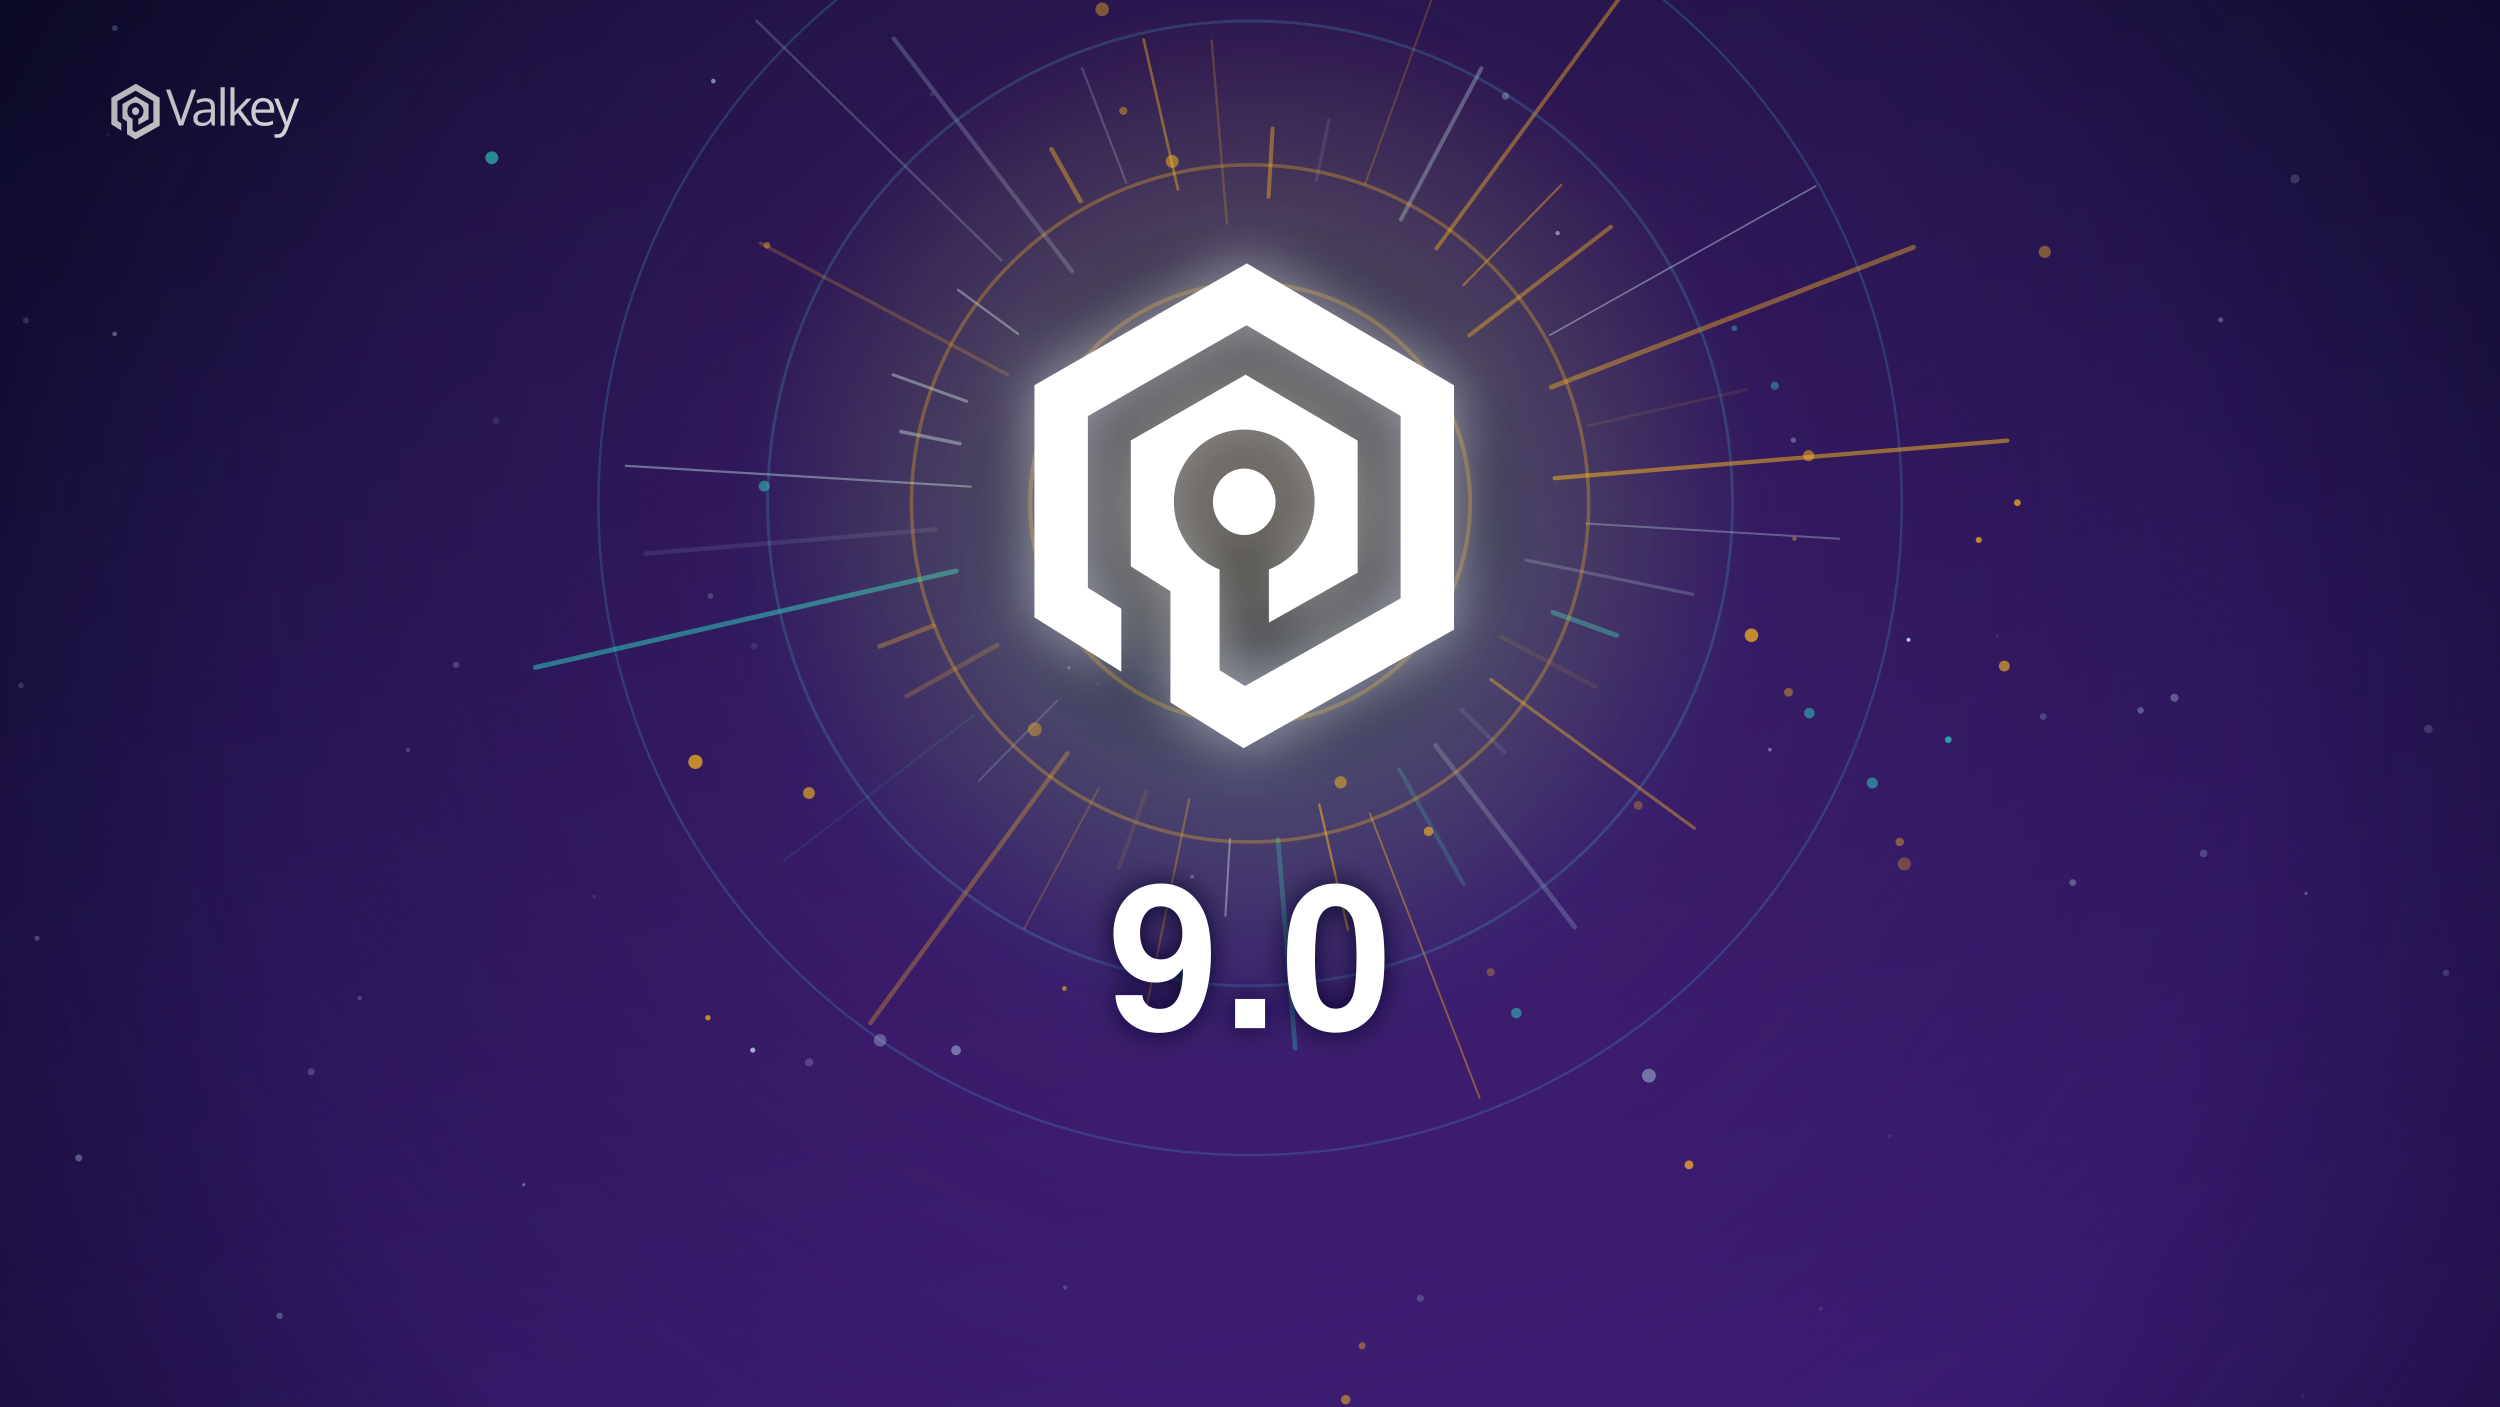
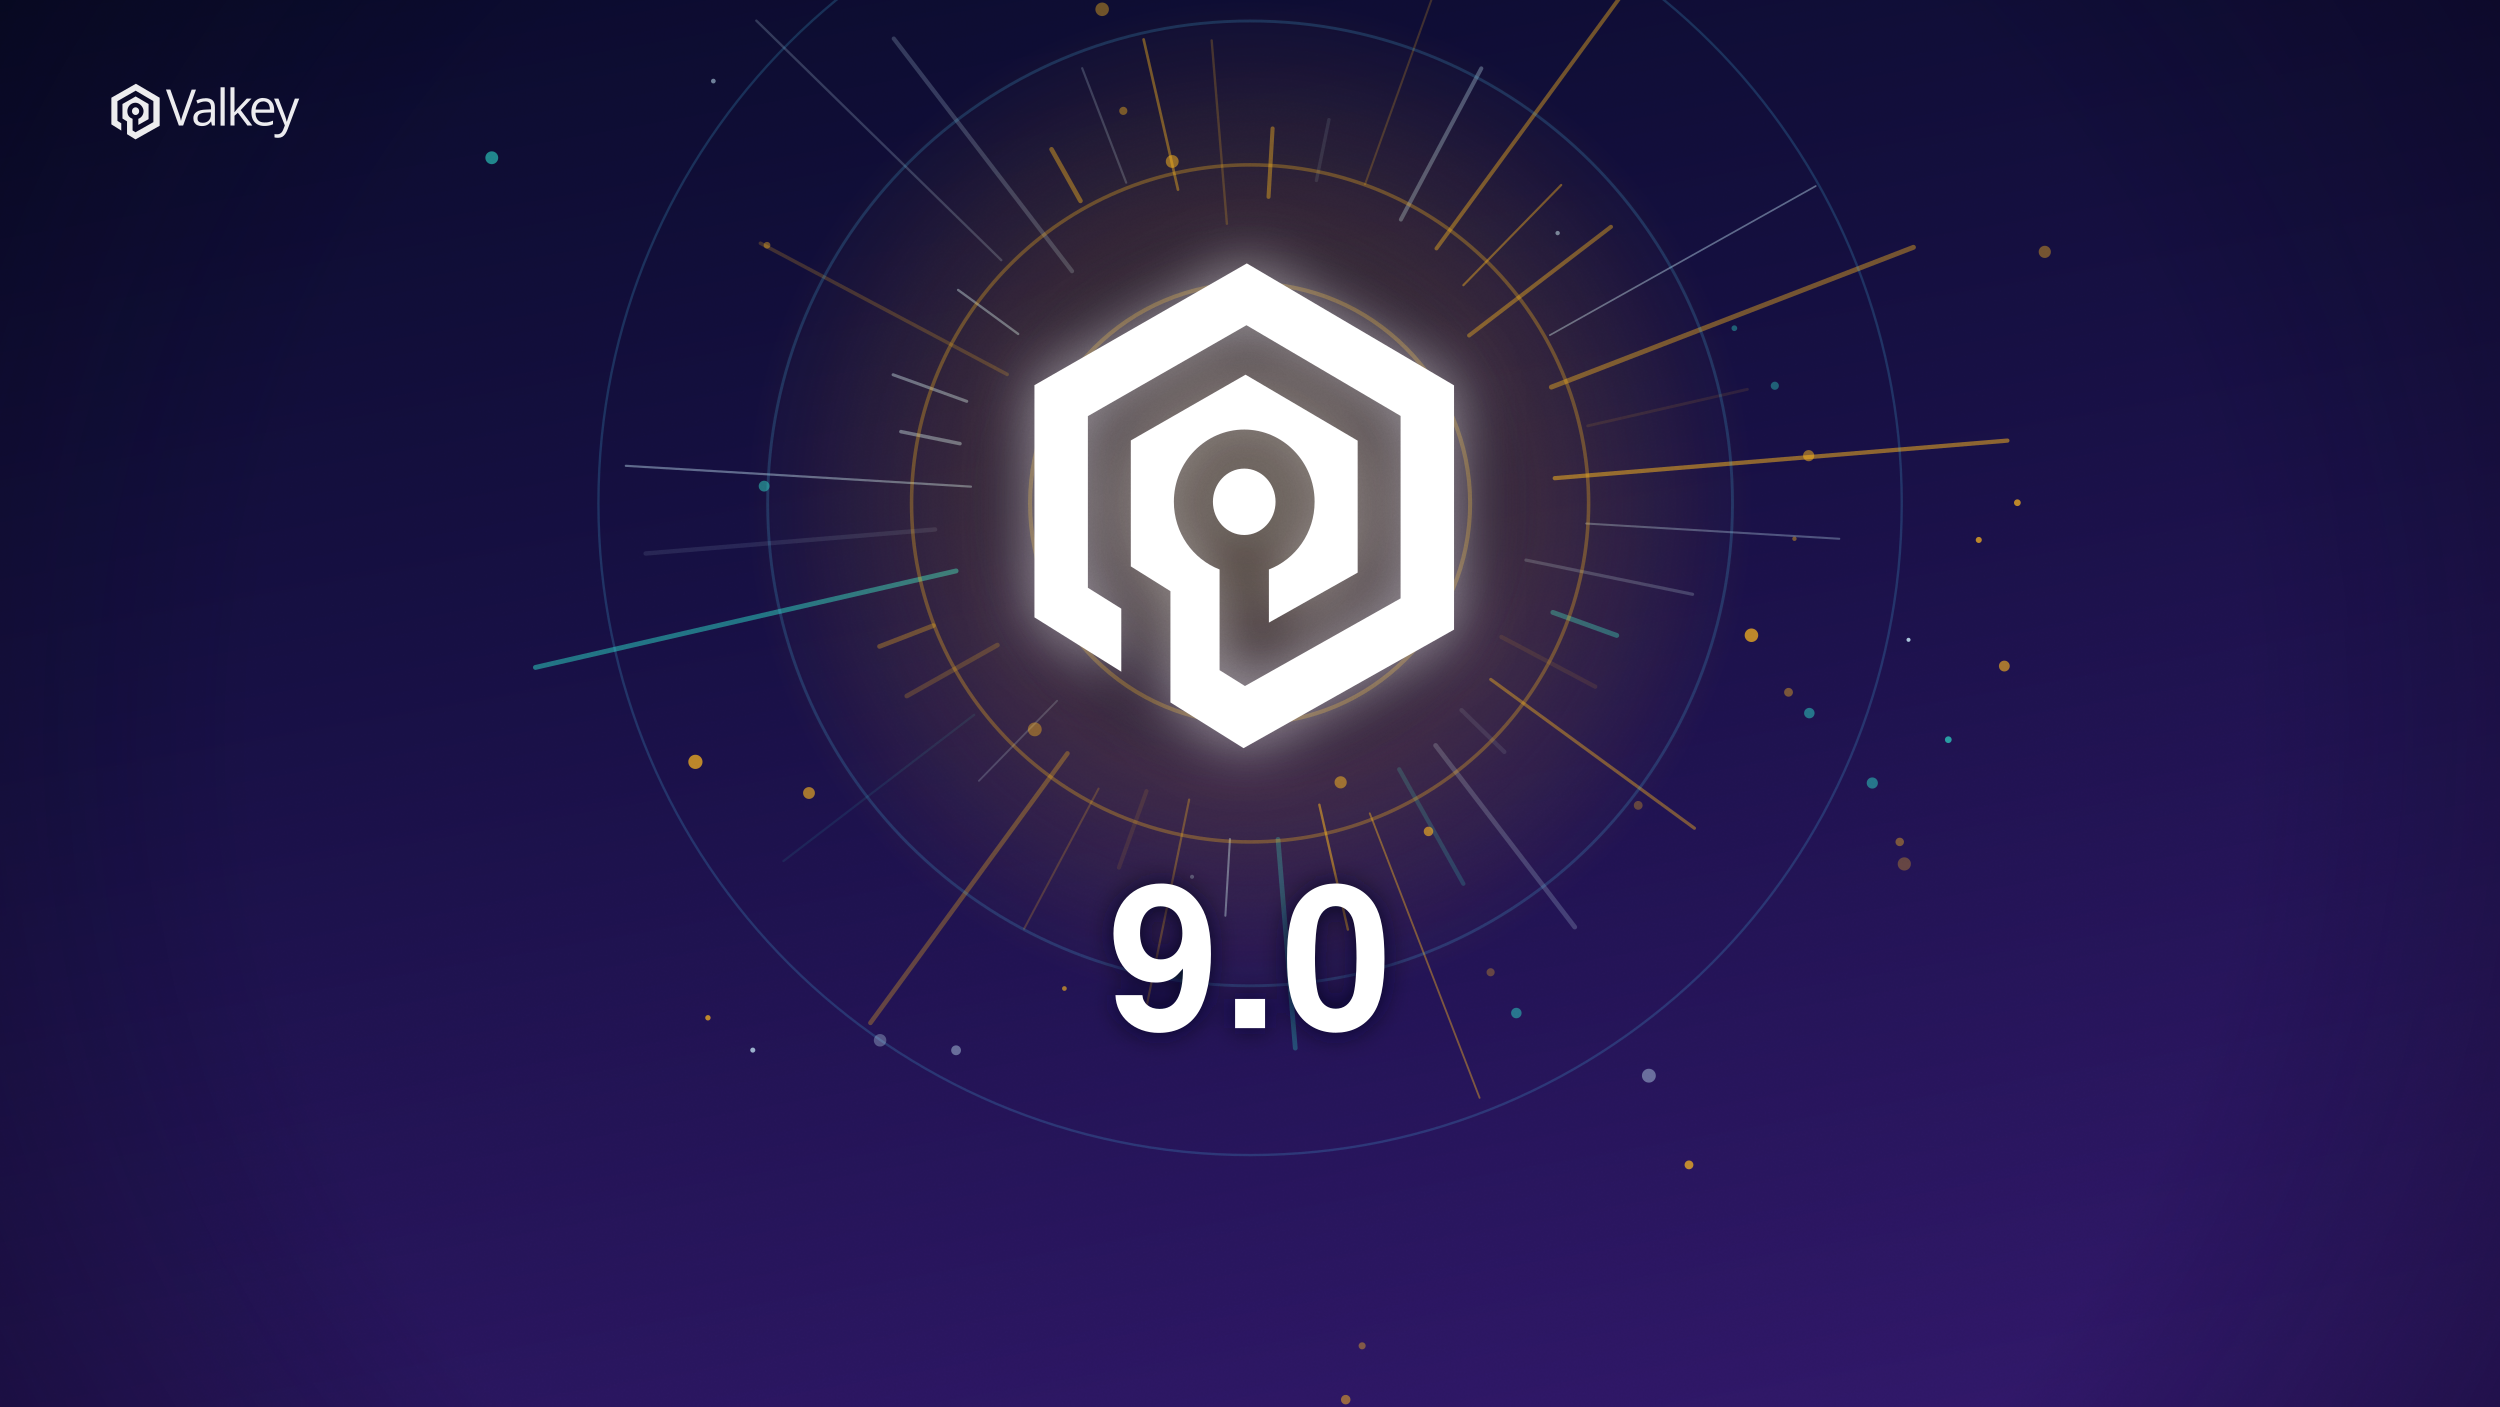
<svg xmlns="http://www.w3.org/2000/svg" width="1920" height="1080" viewBox="221.5 104.6 1476.9 830.8">
  <defs>
    <linearGradient id="sky" x1="0" y1="0" x2="0.32" y2="1">
      <stop offset="0" stop-color="#060A24" />
      <stop offset="0.48" stop-color="#171043" />
      <stop offset="1" stop-color="#301868" />
    </linearGradient>
-     <radialGradient id="focus" gradientUnits="userSpaceOnUse" cx="960" cy="430" r="900">
-       <stop offset="0" stop-color="#00A3E0" stop-opacity="0.42" />
-       <stop offset="0.35" stop-color="#963CBD" stop-opacity="0.20" />
-       <stop offset="1" stop-color="#963CBD" stop-opacity="0" />
-     </radialGradient>
    <radialGradient id="vignette" gradientUnits="userSpaceOnUse" cx="960" cy="540" r="1180">
      <stop offset="0.5" stop-color="#03040F" stop-opacity="0" />
      <stop offset="1" stop-color="#03040F" stop-opacity="0.8" />
    </radialGradient>
    <radialGradient id="scrim">
      <stop offset="0" stop-color="#060A24" stop-opacity="0.72" />
      <stop offset="0.6" stop-color="#060A24" stop-opacity="0.45" />
      <stop offset="1" stop-color="#060A24" stop-opacity="0" />
    </radialGradient>
    <filter id="grain" x="0" y="0" width="100%" height="100%">
      <feTurbulence type="fractalNoise" baseFrequency="0.85" numOctaves="4" stitchTiles="stitch" />
      <feColorMatrix type="saturate" values="0" />
    </filter>
    <radialGradient id="h-cyan">
      <stop offset="0" stop-color="#46BDE9" stop-opacity="0.75" />
      <stop offset="0.4" stop-color="#46BDE9" stop-opacity="0.22" />
      <stop offset="1" stop-color="#46BDE9" stop-opacity="0" />
    </radialGradient>
    <radialGradient id="h-ice">
      <stop offset="0" stop-color="#CCF1FF" stop-opacity="0.75" />
      <stop offset="0.4" stop-color="#CCF1FF" stop-opacity="0.22" />
      <stop offset="1" stop-color="#CCF1FF" stop-opacity="0" />
    </radialGradient>
    <radialGradient id="h-mint">
      <stop offset="0" stop-color="#2CD5C4" stop-opacity="0.75" />
      <stop offset="0.4" stop-color="#2CD5C4" stop-opacity="0.22" />
      <stop offset="1" stop-color="#2CD5C4" stop-opacity="0" />
    </radialGradient>
    <radialGradient id="h-coral">
      <stop offset="0" stop-color="#F65275" stop-opacity="0.75" />
      <stop offset="0.4" stop-color="#F65275" stop-opacity="0.22" />
      <stop offset="1" stop-color="#F65275" stop-opacity="0" />
    </radialGradient>
    <radialGradient id="h-violet">
      <stop offset="0" stop-color="#963CBD" stop-opacity="0.75" />
      <stop offset="0.4" stop-color="#963CBD" stop-opacity="0.22" />
      <stop offset="1" stop-color="#963CBD" stop-opacity="0" />
    </radialGradient>
    <radialGradient id="h-gold">
      <stop offset="0" stop-color="#FFB81C" stop-opacity="0.75" />
      <stop offset="0.4" stop-color="#FFB81C" stop-opacity="0.22" />
      <stop offset="1" stop-color="#FFB81C" stop-opacity="0" />
    </radialGradient>
    <filter id="blur3" x="-70%" y="-70%" width="240%" height="240%">
      <feGaussianBlur stdDeviation="3" />
    </filter>
    <filter id="blur8" x="-70%" y="-70%" width="240%" height="240%">
      <feGaussianBlur stdDeviation="8" />
    </filter>
    <filter id="blur18" x="-70%" y="-70%" width="240%" height="240%">
      <feGaussianBlur stdDeviation="18" />
    </filter>
    <filter id="blur40" x="-70%" y="-70%" width="240%" height="240%">
      <feGaussianBlur stdDeviation="40" />
    </filter>
  </defs>
  <rect width="1920" height="1080" fill="url(#sky)" />
-   <rect width="1920" height="1080" fill="url(#focus)" />
-   <g>
-     <circle cx="1745.5" cy="477.1" r="2.1" fill="#CCF1FF" opacity="0.4" />
-     <circle cx="1281" cy="364.6" r="1.6" fill="#CCF1FF" opacity="0.3" />
-     <circle cx="1533.4" cy="293.6" r="1.5" fill="#CCF1FF" opacity="0.3" />
-     <circle cx="433.9" cy="694.3" r="1.3" fill="#CCF1FF" opacity="0.2" />
-     <circle cx="1888" cy="441.9" r="0.9" fill="#CCF1FF" opacity="0.3" />
-     <circle cx="1583.8" cy="632.4" r="1" fill="#CCF1FF" opacity="0.3" />
-     <circle cx="1523.3" cy="608.8" r="2.3" fill="#CCF1FF" opacity="0.2" />
-     <circle cx="1401.3" cy="480.2" r="0.9" fill="#CCF1FF" opacity="0.1" />
-     <circle cx="699.5" cy="732.3" r="2.4" fill="#CCF1FF" opacity="0.2" />
-     <circle cx="490.9" cy="497.4" r="1.9" fill="#CCF1FF" opacity="0.2" />
-     <circle cx="233.3" cy="944.5" r="1.2" fill="#CCF1FF" opacity="0.3" />
-     <circle cx="1643.5" cy="1014.1" r="2" fill="#CCF1FF" opacity="0.2" />
-     <circle cx="405.3" cy="737.8" r="2.1" fill="#CCF1FF" opacity="0.2" />
-     <circle cx="853" cy="499.1" r="0.9" fill="#CCF1FF" opacity="0.4" />
-     <circle cx="1506.1" cy="516.8" r="2.4" fill="#CCF1FF" opacity="0.3" />
-     <circle cx="13.5" cy="223.8" r="0.9" fill="#CCF1FF" opacity="0.2" />
-     <circle cx="1542.5" cy="100.2" r="1.9" fill="#CCF1FF" opacity="0.4" />
-     <circle cx="771.9" cy="160.3" r="1.3" fill="#CCF1FF" opacity="0.1" />
-     <circle cx="793.2" cy="1025.4" r="1" fill="#CCF1FF" opacity="0.4" />
-     <circle cx="641.2" cy="456.8" r="1.7" fill="#CCF1FF" opacity="0.2" />
-     <circle cx="289.2" cy="301.9" r="1.4" fill="#CCF1FF" opacity="0.4" />
-     <circle cx="1060.6" cy="871.6" r="2.1" fill="#CCF1FF" opacity="0.2" />
-     <circle cx="1337.6" cy="775.7" r="1.2" fill="#CCF1FF" opacity="0.1" />
-     <circle cx="159" cy="131.4" r="1.1" fill="#CCF1FF" opacity="0.2" />
-     <circle cx="1267.1" cy="547.5" r="1.1" fill="#CCF1FF" opacity="0.4" />
-     <circle cx="1858.7" cy="128.5" r="2.3" fill="#CCF1FF" opacity="0.2" />
-     <circle cx="1721.7" cy="1026.5" r="1.1" fill="#CCF1FF" opacity="0.3" />
-     <circle cx="233.8" cy="509.6" r="1.7" fill="#CCF1FF" opacity="0.2" />
-     <circle cx="386.7" cy="882" r="1.9" fill="#CCF1FF" opacity="0.3" />
-     <circle cx="44.8" cy="200.2" r="1.7" fill="#CCF1FF" opacity="0.4" />
-     <circle cx="1297.1" cy="877.8" r="1.3" fill="#CCF1FF" opacity="0.1" />
-     <circle cx="11.7" cy="65.9" r="1.2" fill="#CCF1FF" opacity="0.2" />
-     <circle cx="1577.3" cy="210.3" r="2.7" fill="#CCF1FF" opacity="0.2" />
-     <circle cx="1446" cy="626" r="2" fill="#CCF1FF" opacity="0.3" />
-     <circle cx="850.8" cy="865.2" r="1.3" fill="#CCF1FF" opacity="0.2" />
-     <circle cx="243.3" cy="658.9" r="1.5" fill="#CCF1FF" opacity="0.3" />
-     <circle cx="1875.8" cy="546.4" r="2.1" fill="#CCF1FF" opacity="0.1" />
-     <circle cx="462.5" cy="547.6" r="1.3" fill="#CCF1FF" opacity="0.2" />
-     <circle cx="1197.5" cy="77" r="1.6" fill="#CCF1FF" opacity="0.1" />
-     <circle cx="667" cy="486.2" r="1.9" fill="#CCF1FF" opacity="0.1" />
-     <circle cx="870" cy="508.4" r="1" fill="#CCF1FF" opacity="0.1" />
-     <circle cx="572.6" cy="634.3" r="1.1" fill="#CCF1FF" opacity="0.1" />
-     <circle cx="1110.9" cy="161.4" r="2.2" fill="#CCF1FF" opacity="0.3" />
-     <circle cx="1717" cy="1029.2" r="2.6" fill="#CCF1FF" opacity="0.2" />
-     <circle cx="1891.8" cy="718.5" r="2.4" fill="#CCF1FF" opacity="0.3" />
-     <circle cx="268" cy="788.7" r="2.1" fill="#CCF1FF" opacity="0.4" />
-     <circle cx="285" cy="184.1" r="1" fill="#CCF1FF" opacity="0.1" />
-     <circle cx="1486.1" cy="524.3" r="1.9" fill="#CCF1FF" opacity="0.3" />
-     <circle cx="514.5" cy="353.2" r="2" fill="#CCF1FF" opacity="0.1" />
-     <circle cx="1656.2" cy="535.3" r="2.5" fill="#CCF1FF" opacity="0.2" />
-     <circle cx="1863.5" cy="183.1" r="1.9" fill="#CCF1FF" opacity="0.1" />
-     <circle cx="711.5" cy="1004.4" r="1.8" fill="#CCF1FF" opacity="0.3" />
-     <circle cx="727.8" cy="957.3" r="1.7" fill="#CCF1FF" opacity="0.3" />
-     <circle cx="1428.6" cy="527.9" r="2" fill="#CCF1FF" opacity="0.2" />
-     <circle cx="530.9" cy="804.5" r="0.9" fill="#CCF1FF" opacity="0.4" />
-     <circle cx="289.3" cy="121.2" r="1.7" fill="#CCF1FF" opacity="0.3" />
-     <circle cx="1708.6" cy="311.5" r="2.3" fill="#CCF1FF" opacity="0.2" />
-     <circle cx="236.8" cy="293.9" r="1.8" fill="#CCF1FF" opacity="0.2" />
-     <circle cx="1666.5" cy="679.4" r="1.9" fill="#CCF1FF" opacity="0.2" />
-     <circle cx="1581.8" cy="929.5" r="1.1" fill="#CCF1FF" opacity="0.1" />
-   </g>
  <g>
    <line x1="1158.6" y1="413.9" x2="1308.1" y2="422.9" stroke="#CCF1FF" stroke-width="1.2" stroke-linecap="round" opacity="0.3" />
    <line x1="1123" y1="435.5" x2="1221.4" y2="455.7" stroke="#CCF1FF" stroke-width="1.9" stroke-linecap="round" opacity="0.2" />
    <line x1="1138.9" y1="466.4" x2="1176.6" y2="480" stroke="#2CD5C4" stroke-width="2.9" stroke-linecap="round" opacity="0.4" />
    <line x1="1108.5" y1="480.9" x2="1163.9" y2="510.3" stroke="#FFB81C" stroke-width="2.5" stroke-linecap="round" opacity="0.1" />
    <line x1="1102.2" y1="506" x2="1222.5" y2="593.9" stroke="#FFB81C" stroke-width="1.9" stroke-linecap="round" opacity="0.4" />
    <line x1="1084.9" y1="524.1" x2="1110.2" y2="548.8" stroke="#CCF1FF" stroke-width="2.5" stroke-linecap="round" opacity="0.1" />
    <line x1="1069.6" y1="545" x2="1151.8" y2="652.3" stroke="#CCF1FF" stroke-width="2.8" stroke-linecap="round" opacity="0.2" />
    <line x1="1048.1" y1="559.1" x2="1086" y2="626.7" stroke="#2CD5C4" stroke-width="2.5" stroke-linecap="round" opacity="0.2" />
    <line x1="1030.7" y1="585.1" x2="1095.6" y2="753.2" stroke="#FFB81C" stroke-width="1.1" stroke-linecap="round" opacity="0.4" />
    <line x1="1000.9" y1="580" x2="1017.8" y2="653.8" stroke="#FFB81C" stroke-width="1.4" stroke-linecap="round" opacity="0.5" />
    <line x1="976.5" y1="600.5" x2="986.7" y2="723.8" stroke="#2CD5C4" stroke-width="2.8" stroke-linecap="round" opacity="0.3" />
    <line x1="948.1" y1="600.3" x2="945.4" y2="645.6" stroke="#CCF1FF" stroke-width="1.2" stroke-linecap="round" opacity="0.4" />
    <line x1="924" y1="577" x2="896.1" y2="712.5" stroke="#FFB81C" stroke-width="1.3" stroke-linecap="round" opacity="0.3" />
    <line x1="898.8" y1="572" x2="882.5" y2="617.2" stroke="#FFB81C" stroke-width="2.4" stroke-linecap="round" opacity="0.1" />
    <line x1="870.5" y1="570.5" x2="826.5" y2="653.3" stroke="#FFB81C" stroke-width="1.2" stroke-linecap="round" opacity="0.2" />
    <line x1="852.1" y1="549.7" x2="735.7" y2="708.9" stroke="#FFB81C" stroke-width="2.7" stroke-linecap="round" opacity="0.3" />
    <line x1="846" y1="518.6" x2="799.8" y2="565.9" stroke="#CCF1FF" stroke-width="1.1" stroke-linecap="round" opacity="0.2" />
    <line x1="797" y1="526.9" x2="684.3" y2="613.3" stroke="#2CD5C4" stroke-width="1.3" stroke-linecap="round" opacity="0.1" />
    <line x1="810.7" y1="485.7" x2="757.2" y2="515.8" stroke="#FFB81C" stroke-width="2.8" stroke-linecap="round" opacity="0.2" />
    <line x1="772.9" y1="474.2" x2="741.1" y2="486.5" stroke="#FFB81C" stroke-width="2.8" stroke-linecap="round" opacity="0.3" />
    <line x1="786.3" y1="441.9" x2="537.8" y2="498.9" stroke="#2CD5C4" stroke-width="2.9" stroke-linecap="round" opacity="0.5" />
    <line x1="773.9" y1="417.4" x2="602.9" y2="431.6" stroke="#CCF1FF" stroke-width="2.6" stroke-linecap="round" opacity="0.1" />
    <line x1="795.1" y1="392.1" x2="591.2" y2="379.8" stroke="#CCF1FF" stroke-width="1.3" stroke-linecap="round" opacity="0.4" />
    <line x1="788.6" y1="366.7" x2="753.7" y2="359.6" stroke="#CCF1FF" stroke-width="2.1" stroke-linecap="round" opacity="0.4" />
    <line x1="792.6" y1="341.7" x2="749.1" y2="326" stroke="#CCF1FF" stroke-width="1.8" stroke-linecap="round" opacity="0.4" />
    <line x1="816.5" y1="325.8" x2="670.7" y2="248.3" stroke="#FFB81C" stroke-width="2.1" stroke-linecap="round" opacity="0.2" />
    <line x1="823" y1="301.9" x2="787.5" y2="275.9" stroke="#CCF1FF" stroke-width="1.4" stroke-linecap="round" opacity="0.4" />
    <line x1="813" y1="258.3" x2="668.3" y2="116.8" stroke="#CCF1FF" stroke-width="1.4" stroke-linecap="round" opacity="0.2" />
    <line x1="854.8" y1="264.8" x2="749.5" y2="127.4" stroke="#CCF1FF" stroke-width="2.5" stroke-linecap="round" opacity="0.2" />
    <line x1="859.8" y1="223.3" x2="842.7" y2="192.8" stroke="#FFB81C" stroke-width="2.7" stroke-linecap="round" opacity="0.4" />
    <line x1="886.8" y1="212.5" x2="860.8" y2="144.9" stroke="#CCF1FF" stroke-width="1.3" stroke-linecap="round" opacity="0.2" />
    <line x1="917.4" y1="216.6" x2="897.1" y2="127.9" stroke="#FFB81C" stroke-width="1.6" stroke-linecap="round" opacity="0.4" />
    <line x1="946.3" y1="236.8" x2="937.3" y2="128.5" stroke="#FFB81C" stroke-width="1.4" stroke-linecap="round" opacity="0.2" />
    <line x1="970.9" y1="220.9" x2="973.3" y2="180.5" stroke="#FFB81C" stroke-width="2.4" stroke-linecap="round" opacity="0.4" />
    <line x1="999.2" y1="211.2" x2="1006.6" y2="175.3" stroke="#CCF1FF" stroke-width="2" stroke-linecap="round" opacity="0.1" />
    <line x1="1027.9" y1="213.5" x2="1101.7" y2="8.5" stroke="#FFB81C" stroke-width="1.2" stroke-linecap="round" opacity="0.2" />
    <line x1="1049.1" y1="234.3" x2="1096.6" y2="145" stroke="#CCF1FF" stroke-width="2.4" stroke-linecap="round" opacity="0.3" />
    <line x1="1070.1" y1="251.4" x2="1205.7" y2="65.9" stroke="#FFB81C" stroke-width="2.3" stroke-linecap="round" opacity="0.4" />
    <line x1="1086" y1="273.1" x2="1143.8" y2="213.9" stroke="#FFB81C" stroke-width="1.3" stroke-linecap="round" opacity="0.4" />
    <line x1="1089.4" y1="302.8" x2="1173.2" y2="238.6" stroke="#FFB81C" stroke-width="2.4" stroke-linecap="round" opacity="0.4" />
    <line x1="1137.1" y1="302.6" x2="1294.2" y2="214.5" stroke="#CCF1FF" stroke-width="1" stroke-linecap="round" opacity="0.4" />
    <line x1="1138" y1="333.3" x2="1351.9" y2="250.7" stroke="#FFB81C" stroke-width="2.9" stroke-linecap="round" opacity="0.4" />
    <line x1="1159.4" y1="356.2" x2="1253.8" y2="334.6" stroke="#FFB81C" stroke-width="1.7" stroke-linecap="round" opacity="0.1" />
    <line x1="1140" y1="387.1" x2="1407.4" y2="364.9" stroke="#FFB81C" stroke-width="2.5" stroke-linecap="round" opacity="0.5" />
  </g>
  <g>
    <circle cx="960" cy="402" r="130" fill="none" stroke="#FFB81C" stroke-width="2.4" opacity="0.4" />
    <circle cx="960" cy="402" r="200" fill="none" stroke="#FFB81C" stroke-width="2.1" opacity="0.3" />
    <circle cx="960" cy="402" r="285" fill="none" stroke="#46BDE9" stroke-width="1.7" opacity="0.2" />
    <circle cx="960" cy="402" r="385" fill="none" stroke="#46BDE9" stroke-width="1.4" opacity="0.2" />
  </g>
  <g>
    <circle cx="1256.2" cy="479.9" r="4" fill="#FFB81C" opacity="0.7" />
    <circle cx="672.9" cy="391.8" r="3.2" fill="#2CD5C4" opacity="0.5" />
    <circle cx="512" cy="197.8" r="3.8" fill="#2CD5C4" opacity="0.6" />
    <circle cx="741.4" cy="719.2" r="3.7" fill="#CCF1FF" opacity="0.3" />
    <circle cx="1346.5" cy="615" r="3.9" fill="#FFB81C" opacity="0.3" />
    <circle cx="850.3" cy="688.6" r="1.4" fill="#FFB81C" opacity="0.6" />
    <circle cx="1281.6" cy="422.9" r="1.3" fill="#FFB81C" opacity="0.4" />
    <circle cx="1413.3" cy="401.6" r="2" fill="#FFB81C" opacity="0.7" />
    <circle cx="639.7" cy="705.9" r="1.6" fill="#FFB81C" opacity="0.7" />
    <circle cx="925.7" cy="622.6" r="1.2" fill="#CCF1FF" opacity="0.3" />
    <circle cx="1219.3" cy="792.8" r="2.6" fill="#FFB81C" opacity="0.7" />
    <circle cx="1065.4" cy="595.8" r="2.8" fill="#FFB81C" opacity="0.6" />
    <circle cx="1390.5" cy="423.6" r="1.8" fill="#FFB81C" opacity="0.7" />
    <circle cx="666.1" cy="76.2" r="2.5" fill="#FFB81C" opacity="0.4" />
    <circle cx="642.9" cy="152.5" r="1.4" fill="#CCF1FF" opacity="0.5" />
    <circle cx="1270" cy="332.5" r="2.4" fill="#2CD5C4" opacity="0.4" />
    <circle cx="709.3" cy="64.2" r="2.1" fill="#2CD5C4" opacity="0.7" />
    <circle cx="1021.6" cy="636.9" r="2.4" fill="#CCF1FF" opacity="0.7" />
    <circle cx="786.3" cy="725.1" r="2.9" fill="#CCF1FF" opacity="0.4" />
    <circle cx="914" cy="200" r="3.8" fill="#FFB81C" opacity="0.5" />
    <circle cx="832.8" cy="535.5" r="4.1" fill="#FFB81C" opacity="0.4" />
    <circle cx="1343.8" cy="602" r="2.5" fill="#FFB81C" opacity="0.4" />
    <circle cx="674.6" cy="249.5" r="2" fill="#FFB81C" opacity="0.4" />
    <circle cx="1195.6" cy="740.1" r="4.1" fill="#CCF1FF" opacity="0.4" />
    <circle cx="1016.5" cy="931.5" r="2.8" fill="#FFB81C" opacity="0.5" />
    <circle cx="1405.6" cy="498.1" r="3.2" fill="#FFB81C" opacity="0.6" />
    <circle cx="1067.9" cy="378.8" r="2.5" fill="#FFB81C" opacity="0.8" />
    <circle cx="1290.4" cy="525.9" r="3.1" fill="#2CD5C4" opacity="0.5" />
    <circle cx="1013.5" cy="566.8" r="3.6" fill="#FFB81C" opacity="0.5" />
    <circle cx="872.6" cy="110.1" r="4" fill="#FFB81C" opacity="0.4" />
    <circle cx="666.2" cy="725" r="1.5" fill="#CCF1FF" opacity="0.7" />
    <circle cx="1026.2" cy="899.7" r="2.1" fill="#FFB81C" opacity="0.4" />
    <circle cx="1214.5" cy="-6.4" r="2.1" fill="#CCF1FF" opacity="0.7" />
    <circle cx="854.1" cy="332.3" r="1.9" fill="#FFB81C" opacity="0.5" />
    <circle cx="1290" cy="373.8" r="3.3" fill="#FFB81C" opacity="0.5" />
    <circle cx="1189.3" cy="580.4" r="2.6" fill="#FFB81C" opacity="0.3" />
    <circle cx="1349" cy="482.6" r="1.2" fill="#CCF1FF" opacity="0.8" />
    <circle cx="811.8" cy="-39.8" r="1.2" fill="#FFB81C" opacity="0.6" />
    <circle cx="1117.3" cy="703.1" r="3.1" fill="#2CD5C4" opacity="0.5" />
    <circle cx="1102.1" cy="679" r="2.4" fill="#FFB81C" opacity="0.3" />
    <circle cx="699.4" cy="573.1" r="3.5" fill="#FFB81C" opacity="0.6" />
    <circle cx="632.3" cy="554.7" r="4.2" fill="#FFB81C" opacity="0.7" />
    <circle cx="606.8" cy="-6" r="2.1" fill="#2CD5C4" opacity="0.3" />
    <circle cx="1327.6" cy="567.2" r="3.3" fill="#2CD5C4" opacity="0.5" />
    <circle cx="1278.1" cy="513.6" r="2.6" fill="#FFB81C" opacity="0.4" />
    <circle cx="1429.5" cy="253.4" r="3.6" fill="#FFB81C" opacity="0.4" />
    <circle cx="1246.1" cy="298.5" r="1.7" fill="#2CD5C4" opacity="0.4" />
    <circle cx="1372.5" cy="541.6" r="2" fill="#2CD5C4" opacity="0.7" />
    <circle cx="885.1" cy="170.1" r="2.4" fill="#FFB81C" opacity="0.4" />
    <circle cx="1141.7" cy="242.3" r="1.3" fill="#CCF1FF" opacity="0.5" />
  </g>
  <circle cx="960" cy="402" r="300" fill="url(#h-gold)" opacity="0.9" />
  <circle cx="960" cy="402" r="172" fill="url(#scrim)" />
  <g filter="url(#blur18)" opacity="0.6">
    <g transform="translate(828.5 252) scale(4.1096)">
      <path d="M 13.482 60.695 L 0.998 52.884 L 0.998 19.503 L 31.528 2.001 L 61.318 19.532 L 61.318 54.645 L 31.055 71.689 L 20.548 65.116 L 20.548 51.041 L 20.548 49.12 L 14.852 45.556 L 14.852 27.453 L 31.346 17.997 L 47.464 27.482 L 47.464 46.451 L 34.703 53.638 L 34.703 45.999 C 38.529 44.526 41.274 40.739 41.274 36.27 C 41.274 30.511 36.713 25.884 31.158 25.884 C 25.603 25.884 21.042 30.511 21.042 36.27 C 21.042 40.739 23.787 44.526 27.612 45.999 L 27.612 60.474 L 31.261 62.756 L 53.635 50.155 L 53.635 23.925 L 31.477 10.885 L 8.681 23.954 L 8.681 48.629 L 13.482 51.633 L 13.482 60.695 Z M 31.158 31.498 C 33.672 31.498 35.66 33.664 35.66 36.27 C 35.66 38.877 33.672 41.043 31.158 41.043 C 28.644 41.043 26.656 38.877 26.656 36.27 C 26.656 33.664 28.644 31.498 31.158 31.498 Z" fill="#FFFFFF" fill-rule="evenodd" />
    </g>
  </g>
  <g>
    <g transform="translate(828.5 252) scale(4.1096)">
      <path d="M 13.482 60.695 L 0.998 52.884 L 0.998 19.503 L 31.528 2.001 L 61.318 19.532 L 61.318 54.645 L 31.055 71.689 L 20.548 65.116 L 20.548 51.041 L 20.548 49.12 L 14.852 45.556 L 14.852 27.453 L 31.346 17.997 L 47.464 27.482 L 47.464 46.451 L 34.703 53.638 L 34.703 45.999 C 38.529 44.526 41.274 40.739 41.274 36.27 C 41.274 30.511 36.713 25.884 31.158 25.884 C 25.603 25.884 21.042 30.511 21.042 36.27 C 21.042 40.739 23.787 44.526 27.612 45.999 L 27.612 60.474 L 31.261 62.756 L 53.635 50.155 L 53.635 23.925 L 31.477 10.885 L 8.681 23.954 L 8.681 48.629 L 13.482 51.633 L 13.482 60.695 Z M 31.158 31.498 C 33.672 31.498 35.66 33.664 35.66 36.27 C 35.66 38.877 33.672 41.043 31.158 41.043 C 28.644 41.043 26.656 38.877 26.656 36.27 C 26.656 33.664 28.644 31.498 31.158 31.498 Z" fill="#FFFFFF" fill-rule="evenodd" />
    </g>
  </g>
  <g filter="url(#blur8)">
    <text x="960" y="712" fill="#060A24" text-anchor="middle" font-family="Helvetica Neue, Helvetica, Arial, sans-serif" font-size="118" font-weight="700" letter-spacing="2" opacity="0.85">9.0</text>
  </g>
  <text x="960" y="712" fill="#FFFFFF" text-anchor="middle" font-family="Helvetica Neue, Helvetica, Arial, sans-serif" font-size="118" font-weight="700" letter-spacing="2">9.0</text>
+   <rect width="1920" height="1080" fill="url(#vignette)" />
+   <rect width="1920" height="1080" filter="url(#grain)" opacity="0.055" style="mix-blend-mode:overlay" />
  <g opacity="0.92">
    <g transform="translate(283.6 150.3) scale(0.62992)">
      <path d="M15.2,50l-9.4-5.9v-25L28.8,6l22.3,13.1v26.3l-22.7,12.8-7.9-4.9v-12l-4.3-2.7v-13.6l12.4-7.1,12.1,7.1v14.2l-9.6,5.4v-5.7c2.9-1.1,4.9-3.9,4.9-7.3s-3.4-7.8-7.6-7.8-7.6,3.5-7.6,7.8,2.1,6.2,4.9,7.3v10.9l2.7,1.7,16.8-9.5v-19.7l-16.6-9.8-17.1,9.8v18.5l3.6,2.3v6.8ZM28.5,28.1c1.9,0,3.4,1.6,3.4,3.6s-1.5,3.6-3.4,3.6-3.4-1.6-3.4-3.6,1.5-3.6,3.4-3.6Z" fill="#FFFFFF" fill-rule="evenodd" />
      <path d="M85.2,11.4l-12.1,33.8h-4l-12.1-33.8h4.1l7.9,22.3c.3.9.6,1.8.9,2.6.3.8.5,1.6.7,2.4.2.8.4,1.5.5,2.2.2-.7.3-1.4.5-2.2.2-.8.4-1.6.7-2.4.3-.8.6-1.7.9-2.6l7.9-22.2h4.2Z" fill="#FFFFFF" />
      <path d="M94,19.5c3,0,5.3.7,6.7,2,1.5,1.4,2.2,3.5,2.2,6.5v17.2h-2.8l-.7-3.7h-.2c-.7.9-1.4,1.7-2.2,2.3-.8.6-1.7,1.1-2.7,1.4-1,.3-2.2.5-3.7.5s-2.9-.3-4.1-.8c-1.2-.5-2.1-1.4-2.8-2.5-.7-1.1-1-2.5-1-4.2,0-2.5,1-4.5,3-5.8,2-1.4,5.1-2.1,9.2-2.2l4.4-.2v-1.5c0-2.2-.5-3.7-1.4-4.6-.9-.9-2.3-1.3-4-1.3-1.3,0-2.6.2-3.8.6-1.2.4-2.3.8-3.4,1.4l-1.2-2.9c1.1-.6,2.5-1.1,3.9-1.5,1.5-.4,3-.6,4.7-.6h0ZM99.1,32.8l-3.9.2c-3.2.1-5.4.6-6.7,1.5s-1.9,2.2-1.9,3.9.4,2.5,1.3,3.2c.9.7,2,1,3.5,1,2.3,0,4.1-.6,5.5-1.9s2.2-3.1,2.2-5.6v-2.3Z" fill="#FFFFFF" />
      <path d="M112.1,45.3h-3.9V9.3h3.9v36Z" fill="#FFFFFF" />
      <path d="M121.3,9.3v18.7c0,.6,0,1.4,0,2.3,0,.9,0,1.7-.1,2.3h.2c.3-.4.8-1,1.4-1.8.6-.8,1.2-1.4,1.6-1.9l8.4-9h4.5l-10.2,10.8,10.9,14.5h-4.6l-9-12-3.1,2.8v9.2h-3.8V9.3h3.8Z" fill="#FFFFFF" />
      <path d="M148.2,19.4c2.2,0,4,.5,5.6,1.4,1.5,1,2.7,2.3,3.5,4,.8,1.7,1.2,3.7,1.2,6v2.4h-17.5c0,3,.8,5.2,2.2,6.8s3.5,2.3,6.1,2.3,3-.1,4.3-.4c1.2-.3,2.5-.7,3.8-1.3v3.4c-1.3.6-2.6,1-3.8,1.2-1.2.3-2.7.4-4.4.4-2.4,0-4.6-.5-6.4-1.5-1.8-1-3.2-2.5-4.2-4.4-1-1.9-1.5-4.3-1.5-7.1,0-2.7.5-5.1,1.4-7.1.9-2,2.2-3.5,3.9-4.6,1.7-1.1,3.7-1.6,5.9-1.6h0ZM148.2,22.6c-2.1,0-3.7.7-4.9,2-1.2,1.3-1.9,3.2-2.2,5.6h13.4c0-1.5-.3-2.8-.7-4-.4-1.2-1.1-2.1-2.1-2.7-.9-.6-2.1-1-3.6-1Z" fill="#FFFFFF" />
      <path d="M158.4,19.9h4.1l5.6,14.7c.3.9.6,1.7.9,2.5.3.8.5,1.5.7,2.3.2.7.4,1.4.5,2.1h.2c.2-.8.5-1.8.9-3,.4-1.3.8-2.6,1.3-3.9l5.3-14.7h4.1l-11,29.1c-.6,1.6-1.3,2.9-2.1,4.1-.8,1.2-1.7,2-2.8,2.7-1.1.6-2.5.9-4,.9s-1.4,0-1.9-.1c-.6,0-1-.2-1.4-.3v-3.1c.3,0,.7.1,1.2.2.5,0,1,0,1.5,0,1,0,1.8-.2,2.5-.6.7-.4,1.3-.9,1.8-1.6.5-.7.9-1.5,1.3-2.5l1.4-3.6-10.2-25.4Z" fill="#FFFFFF" />
    </g>
  </g>
-   <rect width="1920" height="1080" fill="url(#vignette)" />
-   <rect width="1920" height="1080" filter="url(#grain)" opacity="0.055" style="mix-blend-mode:overlay" />
</svg>
